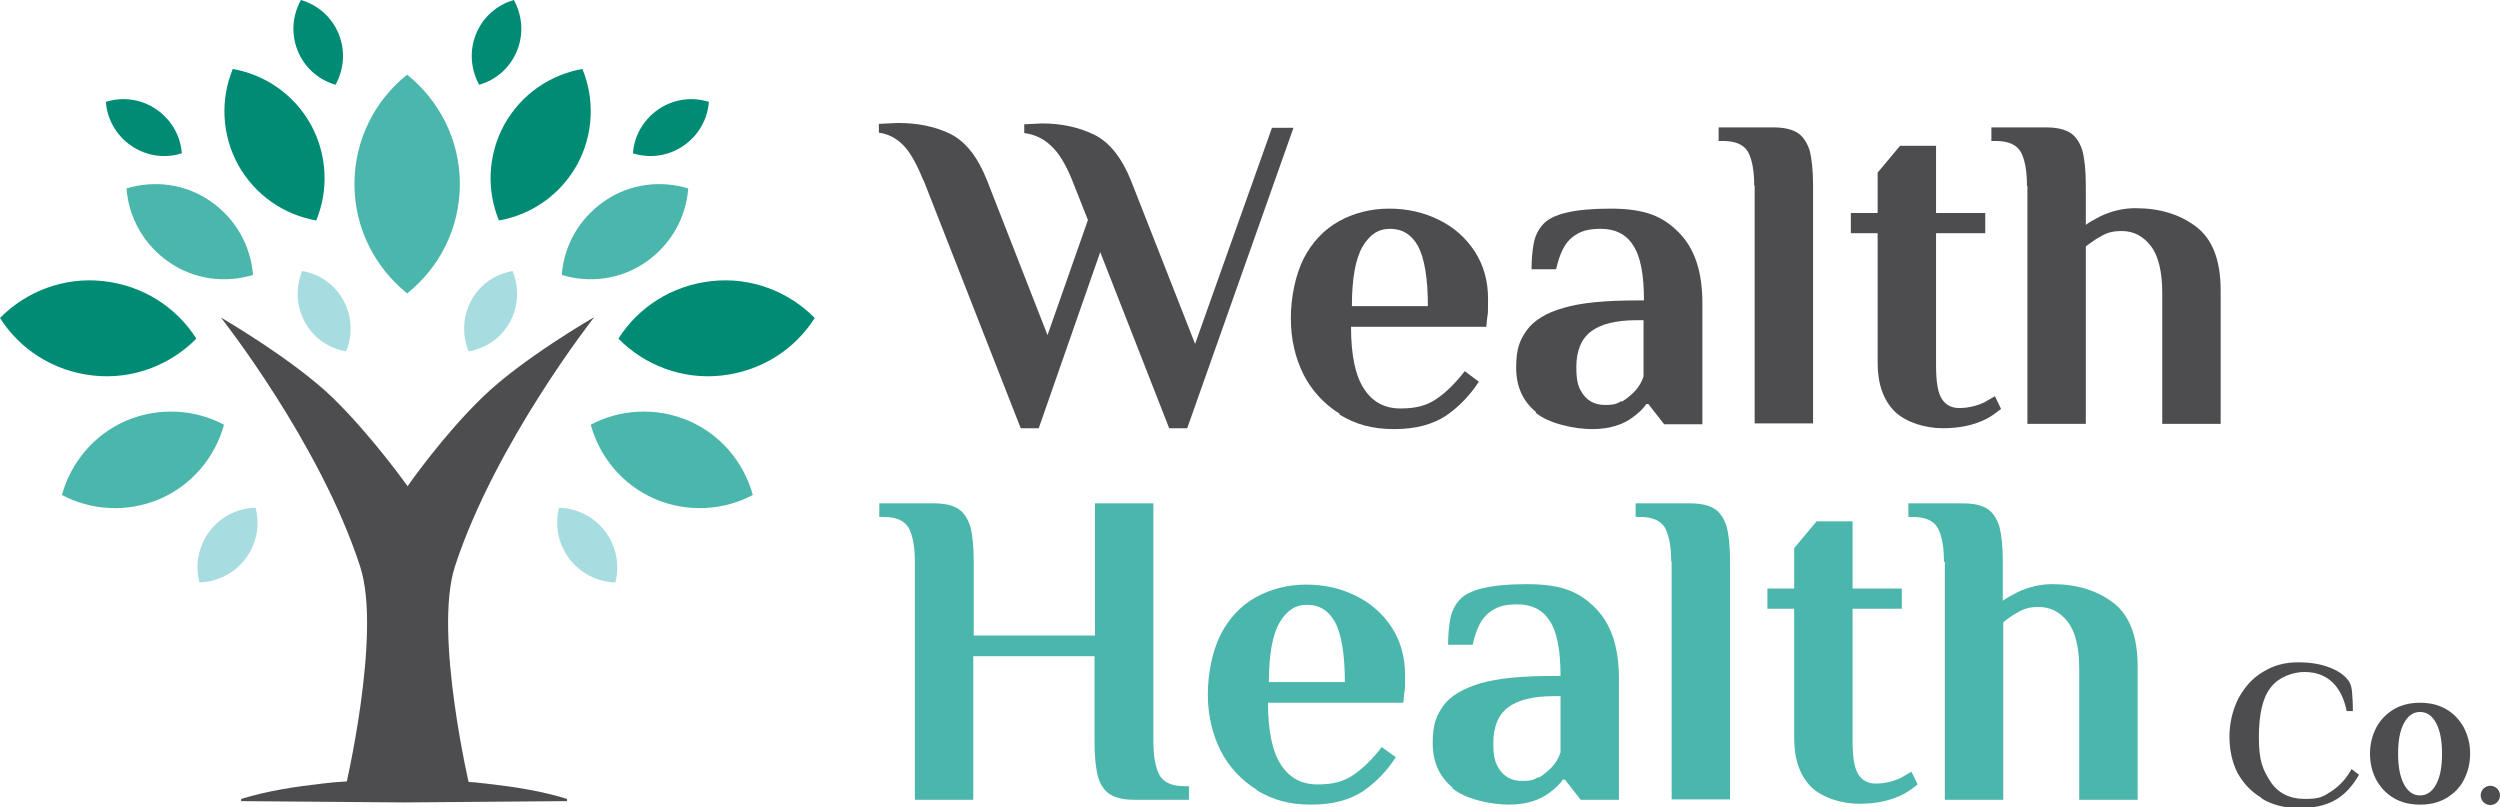
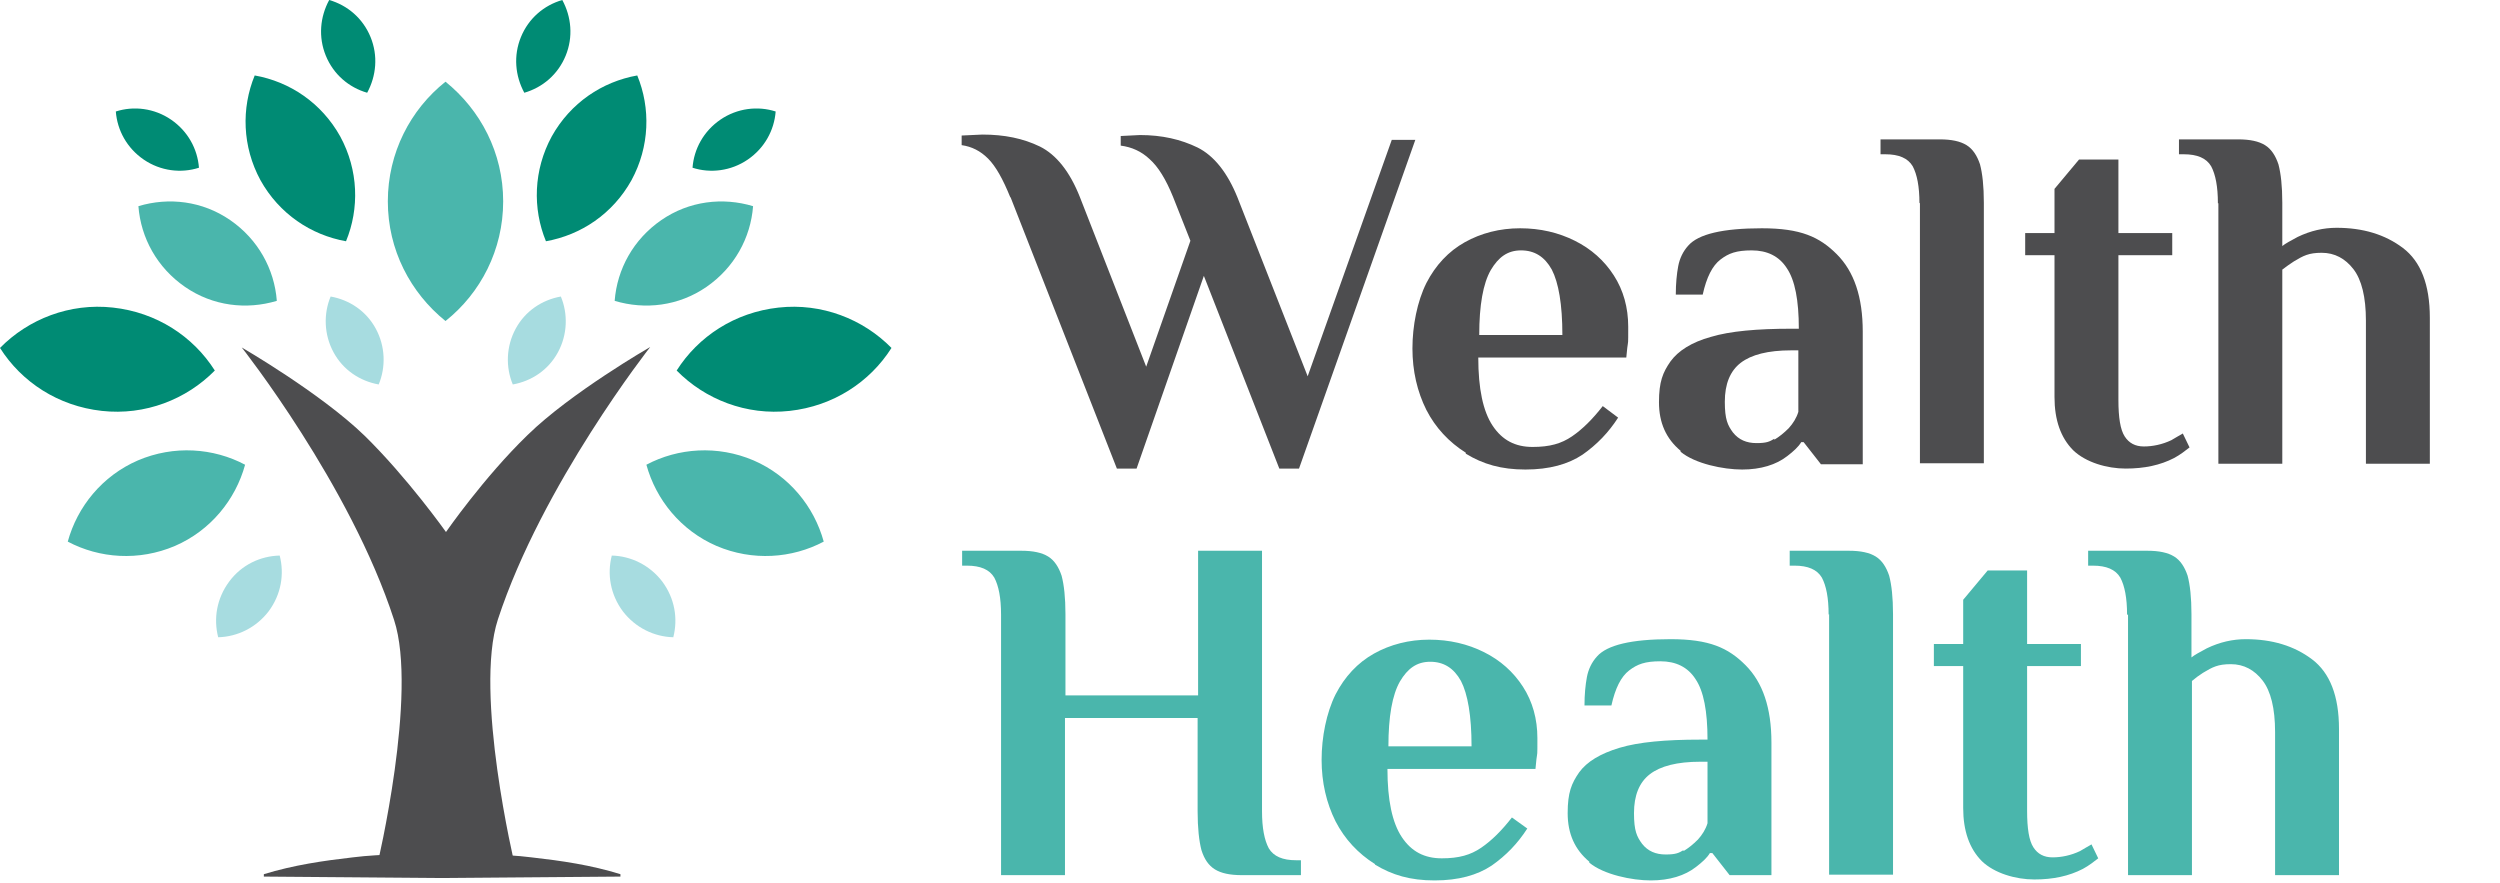
- <svg xmlns="http://www.w3.org/2000/svg" version="1.1" viewBox="0 0 569.2 183.7">
-   <defs>
-     <style>
+ <svg xmlns="http://www.w3.org/2000/svg" version="1.1" viewBox="0 0 520.2 183.7" id="svg35" width="520.2" height="183.7">
+   <defs id="defs1">
+     <style id="style1">
      .cls-1 {
        fill: #a7dce0;
      }

      .cls-2 {
        fill: #4ab6ac;
      }

      .cls-3 {
        fill: #4d4d4f;
      }

      .cls-4 {
        fill: #008b74;
      }
    </style>
  </defs>
-   <g>
+   <g id="g35">
    <g id="Layer_1">
-       <g>
-         <path class="cls-3" d="M210.2,41c-1.5-3.7-3-6.4-4.6-8-1.6-1.6-3.4-2.5-5.5-2.8v-2l4.3-.2c4.6,0,8.5.8,12,2.5,3.4,1.7,6.2,5.2,8.3,10.5l13.8,35.3,9.2-26.2-3.6-9.1c-1.5-3.7-3.1-6.3-4.9-7.9-1.7-1.6-3.7-2.5-6-2.8v-2l4-.2c4.6,0,8.5.9,12,2.6,3.4,1.7,6.2,5.2,8.3,10.4l14.6,37.2,17.5-49.2h4.9l-24.2,68.4h-4.1l-15.7-40.1-14,40.1h-4.1l-22.1-56.4h0Z" />
-         <path class="cls-3" d="M305,94.2c-3.5-2.2-6.3-5.2-8.2-8.9-1.9-3.8-2.9-8.1-2.9-12.8s1-9.8,2.9-13.6c1.9-3.7,4.6-6.6,8-8.5,3.4-1.9,7.3-2.9,11.5-2.9s8,.9,11.4,2.6c3.4,1.7,6.1,4.1,8.1,7.2,2,3.1,3,6.7,3,10.7s0,2.8-.2,4.4l-.2,2h-30.8c0,6.5,1,11.2,3,14.2,2,3,4.7,4.4,8.3,4.4s6-.7,8.2-2.2c2.2-1.5,4.3-3.6,6.4-6.3l3.2,2.4c-2,3.1-4.4,5.6-7.4,7.7-3,2-6.9,3.1-11.9,3.1s-8.8-1.1-12.4-3.3h0ZM325.1,69.7c0-6.4-.8-10.9-2.2-13.6-1.5-2.7-3.6-4-6.4-4s-4.7,1.4-6.3,4.1c-1.6,2.8-2.4,7.3-2.4,13.5h17.4Z" />
-         <path class="cls-3" d="M349.7,93.8c-3-2.5-4.5-5.8-4.5-10.1s.8-6.2,2.4-8.5c1.6-2.2,4.4-4,8.4-5.1,4-1.2,9.6-1.7,16.8-1.7h1.5c0-5.9-.8-10.1-2.5-12.6-1.6-2.5-4.1-3.7-7.3-3.7s-4.8.6-6.5,1.9c-1.7,1.3-2.9,3.7-3.7,7.3h-5.6c0-2.3.2-4.3.5-5.9.3-1.6,1-3.1,2.1-4.3,2.1-2.4,7.2-3.6,15.3-3.6s12,1.8,15.6,5.4c3.6,3.6,5.4,8.9,5.4,16.1v27.6h-8.7l-3.6-4.6h-.5c-.6,1-1.6,1.9-2.9,2.9-2.3,1.8-5.5,2.8-9.4,2.8s-9.8-1.2-12.8-3.7h0ZM369.2,91.5c1-.6,2-1.4,3-2.4.9-1,1.6-2.1,2-3.4v-12.8h-1.5c-4.8,0-8.3.9-10.5,2.6-2.2,1.7-3.3,4.4-3.3,8.1s.6,4.9,1.7,6.4c1.2,1.5,2.8,2.2,4.9,2.2s2.7-.3,3.7-.9h0Z" />
-         <path class="cls-3" d="M399.4,42.3c0-3.5-.5-6-1.4-7.7-1-1.7-2.9-2.5-5.7-2.5h-1v-3.1h12.3c2.5,0,4.3.4,5.6,1.2,1.3.8,2.2,2.2,2.8,4,.5,1.9.8,4.5.8,8v54.2h-13.3v-54.2h0Z" />
-         <path class="cls-3" d="M431.4,93.7c-2.6-2.6-3.9-6.3-3.9-11.1v-29.5h-6.1v-4.6h6.1v-9.2l5.1-6.1h8.2v15.3h11.2v4.6h-11.2v30.1c0,3.7.4,6.2,1.3,7.6.9,1.4,2.2,2.1,4,2.1s3.8-.4,5.7-1.3c.7-.4,1.5-.9,2.4-1.4l1.4,2.9c-.9.7-1.9,1.5-3.2,2.2-2.9,1.5-6.2,2.2-10.1,2.2s-8.3-1.3-10.9-3.8h0Z" />
-         <path class="cls-3" d="M461.5,42.3c0-3.5-.5-6-1.4-7.7-1-1.7-2.9-2.5-5.7-2.5h-1v-3.1h12.3c2.5,0,4.3.4,5.6,1.2,1.3.8,2.2,2.2,2.8,4,.5,1.9.8,4.5.8,8v9c.6-.5,1.7-1.1,3.2-1.9,2.7-1.3,5.4-1.9,8.1-1.9,5.5,0,10.1,1.4,13.8,4.2,3.7,2.8,5.6,7.6,5.6,14.5v30.4h-13.3v-29.8c0-4.9-.9-8.5-2.6-10.7s-3.9-3.4-6.6-3.4-3.8.6-5.8,1.8c-.8.5-1.6,1.1-2.4,1.7v40.4h-13.3v-54.2h0Z" />
-         <path class="cls-2" d="M208.3,127.9c0-3.5-.5-6-1.4-7.7-1-1.7-2.9-2.5-5.7-2.5h-1v-3.1h12.3c2.5,0,4.3.4,5.6,1.2,1.3.8,2.2,2.2,2.8,4,.5,1.9.8,4.5.8,8v16.9h27.6v-30.1h13.3v54.2c0,3.5.5,6,1.4,7.7,1,1.7,2.9,2.5,5.7,2.5h1v3.1h-12.3c-2.5,0-4.3-.4-5.6-1.2-1.3-.8-2.2-2.1-2.8-4-.5-1.9-.8-4.6-.8-8.1v-19.4h-27.6v32.7h-13.3v-54.2h0Z" />
-         <path class="cls-2" d="M286.1,179.8c-3.5-2.2-6.3-5.2-8.2-8.9-1.9-3.8-2.9-8.1-2.9-12.8s1-9.8,2.9-13.6c1.9-3.7,4.6-6.6,8-8.5,3.4-1.9,7.3-2.9,11.5-2.9s8,.9,11.4,2.6c3.4,1.7,6.1,4.1,8.1,7.2,2,3.1,3,6.7,3,10.7s0,2.8-.2,4.4l-.2,2h-30.8c0,6.5,1,11.2,3,14.2,2,3,4.7,4.4,8.3,4.4s6-.7,8.2-2.2c2.2-1.5,4.3-3.6,6.4-6.3l3.2,2.3c-2,3.1-4.4,5.6-7.4,7.7-3,2-6.9,3.1-11.9,3.1s-8.8-1.1-12.4-3.3h0ZM306.2,155.3c0-6.4-.8-10.9-2.2-13.6-1.5-2.7-3.6-4-6.4-4s-4.7,1.4-6.3,4.1c-1.6,2.8-2.4,7.3-2.4,13.5h17.4Z" />
-         <path class="cls-2" d="M330.7,179.3c-3-2.5-4.5-5.8-4.5-10.1s.8-6.2,2.4-8.5c1.6-2.2,4.4-3.9,8.4-5.1,4-1.2,9.6-1.7,16.8-1.7h1.5c0-5.9-.8-10.1-2.5-12.6-1.6-2.5-4.1-3.7-7.3-3.7s-4.8.6-6.5,1.9c-1.7,1.3-2.9,3.7-3.7,7.3h-5.6c0-2.3.2-4.3.5-5.9.3-1.6,1-3.1,2.1-4.3,2.1-2.4,7.2-3.6,15.3-3.6s12,1.8,15.6,5.4c3.6,3.6,5.4,8.9,5.4,16.1v27.6h-8.7l-3.6-4.6h-.5c-.6,1-1.6,1.9-2.9,2.9-2.3,1.8-5.5,2.8-9.4,2.8s-9.8-1.2-12.8-3.7h0ZM350.3,177.1c1-.6,2-1.4,3-2.4.9-1,1.6-2.1,2-3.4v-12.8h-1.5c-4.8,0-8.3.9-10.5,2.6-2.2,1.7-3.3,4.4-3.3,8.1s.6,4.9,1.7,6.4c1.2,1.5,2.8,2.2,4.9,2.2s2.7-.3,3.7-.9h0Z" />
-         <path class="cls-2" d="M380.5,127.9c0-3.5-.5-6-1.4-7.7-1-1.7-2.9-2.5-5.7-2.5h-1v-3.1h12.3c2.5,0,4.3.4,5.6,1.2,1.3.8,2.2,2.2,2.8,4,.5,1.9.8,4.5.8,8v54.2h-13.3v-54.2h0Z" />
-         <path class="cls-2" d="M412.4,179.2c-2.6-2.6-3.9-6.3-3.9-11.1v-29.5h-6.1v-4.6h6.1v-9.2l5.1-6.1h8.2v15.3h11.2v4.6h-11.2v30.1c0,3.7.4,6.2,1.3,7.6.9,1.4,2.2,2.1,4,2.1s3.8-.4,5.7-1.3c.7-.4,1.5-.9,2.4-1.4l1.4,2.9c-.9.7-1.9,1.5-3.2,2.2-2.9,1.5-6.2,2.2-10.1,2.2s-8.3-1.3-10.9-3.8h0Z" />
-         <path class="cls-2" d="M442.6,127.9c0-3.5-.5-6-1.4-7.7-1-1.7-2.9-2.5-5.7-2.5h-1v-3.1h12.3c2.5,0,4.3.4,5.6,1.2,1.3.8,2.2,2.2,2.8,4,.5,1.9.8,4.5.8,8v9c.6-.5,1.7-1.1,3.2-1.9,2.7-1.3,5.4-1.9,8.1-1.9,5.5,0,10.1,1.4,13.8,4.2,3.7,2.8,5.6,7.6,5.6,14.5v30.4h-13.3v-29.8c0-4.9-.9-8.5-2.6-10.7-1.7-2.2-3.9-3.4-6.6-3.4s-3.8.6-5.8,1.8c-.8.5-1.6,1.1-2.3,1.7v40.4h-13.3v-54.2h0Z" />
-         <path class="cls-3" d="M514.8,181.6c-2.3-1.4-4.1-3.3-5.4-5.7-1.2-2.4-1.8-5.2-1.8-8.2s.7-6,2-8.6c1.4-2.6,3.2-4.7,5.6-6.1,2.4-1.5,5-2.2,8-2.2s5.1.4,7,1.1c1.9.7,3.3,1.6,4.3,2.8.6.7.9,1.6,1,2.7.1,1.1.2,2.6.2,4.5h-1.4c-.6-2.9-1.7-5.1-3.3-6.6-1.6-1.5-3.7-2.3-6.3-2.3s-5.8,1.1-7.6,3.4c-1.9,2.3-2.8,6.1-2.8,11.5s.9,7.3,2.6,10c1.7,2.6,4.3,4,7.9,4s4.2-.6,6.1-1.8c1.8-1.2,3.3-2.8,4.5-5l1.7,1.3c-1.5,2.6-3.3,4.6-5.5,5.8-2.1,1.2-4.9,1.8-8.1,1.8s-6-.7-8.4-2.1h0Z" />
-         <path class="cls-3" d="M545,181.7c-1.7-1-3-2.4-4-4.2-.9-1.7-1.4-3.7-1.4-5.9s.5-4.1,1.4-5.9c.9-1.7,2.2-3.1,4-4.2,1.7-1,3.7-1.5,6-1.5s4.3.5,6,1.5c1.7,1,3,2.4,4,4.2.9,1.8,1.4,3.7,1.4,5.9s-.5,4.1-1.4,5.9c-.9,1.8-2.2,3.1-4,4.2-1.7,1-3.7,1.5-6,1.5s-4.3-.5-6-1.5h0ZM554.7,178.5c.9-1.7,1.3-4,1.3-6.9s-.4-5.1-1.3-6.9c-.9-1.7-2.1-2.6-3.7-2.6s-2.8.9-3.7,2.6c-.9,1.7-1.3,4-1.3,6.9s.4,5.1,1.3,6.9c.9,1.7,2.1,2.6,3.7,2.6s2.8-.9,3.7-2.6h0Z" />
-         <path class="cls-3" d="M569.2,181.1c0,1.2-1,2.2-2.2,2.2s-2.2-1-2.2-2.2,1-2.2,2.2-2.2,2.2,1,2.2,2.2h0Z" />
-         <path class="cls-2" d="M104.7,41.9c0-10.1-4.7-19-12-24.9-7.3,5.8-12,14.8-12,24.9s4.7,19,12,24.9c7.3-5.8,12-14.8,12-24.9h0Z" />
-         <path class="cls-4" d="M131.4,37.5c3.8-7,4-15,1.2-21.8-7.3,1.3-13.9,5.7-17.8,12.7-3.8,7-4,15-1.2,21.8,7.3-1.3,13.9-5.7,17.8-12.7h0Z" />
-         <path class="cls-1" d="M116.1,73.3c2-3.7,2.1-8,.6-11.6-3.9.7-7.4,3-9.4,6.7-2,3.7-2.1,8-.6,11.6,3.9-.7,7.4-3,9.4-6.7h0Z" />
-         <path class="cls-4" d="M117.7,11.6c1.6-3.9,1.2-8.1-.7-11.6-3.8,1.1-7,3.8-8.6,7.7-1.6,3.9-1.2,8.1.7,11.6,3.8-1.1,7-3.8,8.6-7.7h0Z" />
-         <path class="cls-4" d="M155.6,33.2c3.5-2.4,5.5-6.1,5.8-10-3.7-1.2-8-.7-11.5,1.7-3.5,2.4-5.5,6.1-5.8,10,3.7,1.2,8,.7,11.5-1.7h0Z" />
-         <path class="cls-2" d="M147,59.7c5.8-4,9.2-10.2,9.7-16.8-6.3-1.9-13.3-1.1-19.1,2.9-5.8,4-9.2,10.2-9.7,16.8,6.3,1.9,13.3,1.1,19.1-2.9h0Z" />
-         <path class="cls-4" d="M164.3,85.5c9.1-1,16.7-6,21.2-13.1-5.9-6-14.5-9.4-23.5-8.4-9.1,1-16.7,6-21.2,13.1,5.9,6,14.5,9.4,23.5,8.4h0Z" />
-         <path class="cls-2" d="M149.1,113.6c7.5,3.2,15.7,2.6,22.3-.9-2-7.3-7.2-13.7-14.6-16.9-7.5-3.2-15.7-2.6-22.3.9,2,7.3,7.2,13.7,14.6,16.9h0Z" />
-         <path class="cls-1" d="M129.6,127.2c2.6,3.4,6.5,5.3,10.5,5.4,1-3.9.3-8.1-2.3-11.6-2.6-3.4-6.5-5.3-10.5-5.4-1,3.9-.3,8.1,2.3,11.6h0Z" />
-         <path class="cls-4" d="M54.2,37.5c-3.8-7-4-15-1.2-21.8,7.3,1.3,13.9,5.7,17.8,12.7,3.8,7,4,15,1.2,21.8-7.3-1.3-13.9-5.7-17.8-12.7h0Z" />
-         <path class="cls-1" d="M69.4,73.3c-2-3.7-2.1-8-.6-11.6,3.9.7,7.4,3,9.4,6.7,2,3.7,2.1,8,.6,11.6-3.9-.7-7.4-3-9.4-6.7h0Z" />
-         <path class="cls-4" d="M67.8,11.6c-1.6-3.9-1.2-8.1.7-11.6,3.8,1.1,7,3.8,8.6,7.7,1.6,3.9,1.2,8.1-.7,11.6-3.8-1.1-7-3.8-8.6-7.7h0Z" />
-         <path class="cls-4" d="M29.9,33.2c-3.5-2.4-5.5-6.1-5.8-10,3.7-1.2,8-.7,11.5,1.7,3.5,2.4,5.5,6.1,5.8,10-3.7,1.2-8,.7-11.5-1.7h0Z" />
-         <path class="cls-2" d="M38.5,59.7c-5.8-4-9.2-10.2-9.7-16.8,6.3-1.9,13.3-1.1,19.1,2.9,5.8,4,9.2,10.2,9.7,16.8-6.3,1.9-13.3,1.1-19.1-2.9h0Z" />
-         <path class="cls-4" d="M21.2,85.5c-9.1-1-16.7-6-21.2-13.1,5.9-6,14.5-9.4,23.5-8.4,9.1,1,16.7,6,21.2,13.1-5.9,6-14.5,9.4-23.5,8.4h0Z" />
-         <path class="cls-2" d="M36.4,113.6c-7.5,3.2-15.7,2.6-22.3-.9,2-7.3,7.2-13.7,14.6-16.9,7.5-3.2,15.7-2.6,22.3.9-2,7.3-7.2,13.7-14.6,16.9h0Z" />
-         <path class="cls-1" d="M55.9,127.2c-2.6,3.4-6.5,5.3-10.5,5.4-1-3.9-.3-8.1,2.3-11.6s6.5-5.3,10.5-5.4c1,3.9.3,8.1-2.3,11.6h0Z" />
-         <path class="cls-3" d="M54.9,181.9c6.2-1.9,12.4-2.8,18.5-3.5,3.1-.4,6.2-.5,9.3-.7,3.1-.1,6.2-.2,9.3-.2,3.1,0,6.2.1,9.3.2,3.1.2,6.2.3,9.3.7,6.2.7,12.4,1.6,18.5,3.5v.5l-37.1.3-37.1-.3v-.5h0Z" />
-         <path class="cls-3" d="M107.1,179.9s-8.5-35.7-3.5-51c9.2-28.1,31.7-56.7,31.7-56.7,0,0-16.5,9.5-25.5,18.3-9.1,8.8-17,20.2-17,20.2,0,0-8-11.3-17-20.1-9.1-8.8-25.5-18.3-25.5-18.3,0,0,22.6,28.6,31.7,56.7,5,15.3-3.5,51-3.5,51" />
+       <g id="g34">
+         <path class="cls-3" d="m 210.2,41 c -1.5,-3.7 -3,-6.4 -4.6,-8 -1.6,-1.6 -3.4,-2.5 -5.5,-2.8 v -2 l 4.3,-0.2 c 4.6,0 8.5,0.8 12,2.5 3.4,1.7 6.2,5.2 8.3,10.5 l 13.8,35.3 9.2,-26.2 -3.6,-9.1 c -1.5,-3.7 -3.1,-6.3 -4.9,-7.9 -1.7,-1.6 -3.7,-2.5 -6,-2.8 v -2 l 4,-0.2 c 4.6,0 8.5,0.9 12,2.6 3.4,1.7 6.2,5.2 8.3,10.4 l 14.6,37.2 17.5,-49.2 h 4.9 l -24.2,68.4 h -4.1 l -15.7,-40.1 -14,40.1 h -4.1 L 210.3,41.1 v 0 z" id="path1" />
+         <path class="cls-3" d="m 305,94.2 c -3.5,-2.2 -6.3,-5.2 -8.2,-8.9 -1.9,-3.8 -2.9,-8.1 -2.9,-12.8 0,-4.7 1,-9.8 2.9,-13.6 1.9,-3.7 4.6,-6.6 8,-8.5 3.4,-1.9 7.3,-2.9 11.5,-2.9 4.2,0 8,0.9 11.4,2.6 3.4,1.7 6.1,4.1 8.1,7.2 2,3.1 3,6.7 3,10.7 0,4 0,2.8 -0.2,4.4 l -0.2,2 h -30.8 c 0,6.5 1,11.2 3,14.2 2,3 4.7,4.4 8.3,4.4 3.6,0 6,-0.7 8.2,-2.2 2.2,-1.5 4.3,-3.6 6.4,-6.3 l 3.2,2.4 c -2,3.1 -4.4,5.6 -7.4,7.7 -3,2 -6.9,3.1 -11.9,3.1 -5,0 -8.8,-1.1 -12.4,-3.3 v 0 z m 20.1,-24.5 c 0,-6.4 -0.8,-10.9 -2.2,-13.6 -1.5,-2.7 -3.6,-4 -6.4,-4 -2.8,0 -4.7,1.4 -6.3,4.1 -1.6,2.8 -2.4,7.3 -2.4,13.5 h 17.4 z" id="path2" />
+         <path class="cls-3" d="m 349.7,93.8 c -3,-2.5 -4.5,-5.8 -4.5,-10.1 0,-4.3 0.8,-6.2 2.4,-8.5 1.6,-2.2 4.4,-4 8.4,-5.1 4,-1.2 9.6,-1.7 16.8,-1.7 h 1.5 c 0,-5.9 -0.8,-10.1 -2.5,-12.6 -1.6,-2.5 -4.1,-3.7 -7.3,-3.7 -3.2,0 -4.8,0.6 -6.5,1.9 -1.7,1.3 -2.9,3.7 -3.7,7.3 h -5.6 c 0,-2.3 0.2,-4.3 0.5,-5.9 0.3,-1.6 1,-3.1 2.1,-4.3 2.1,-2.4 7.2,-3.6 15.3,-3.6 8.1,0 12,1.8 15.6,5.4 3.6,3.6 5.4,8.9 5.4,16.1 v 27.6 h -8.7 L 375.3,92 h -0.5 c -0.6,1 -1.6,1.9 -2.9,2.9 -2.3,1.8 -5.5,2.8 -9.4,2.8 -3.9,0 -9.8,-1.2 -12.8,-3.7 v 0 z m 19.5,-2.3 c 1,-0.6 2,-1.4 3,-2.4 0.9,-1 1.6,-2.1 2,-3.4 V 72.9 h -1.5 c -4.8,0 -8.3,0.9 -10.5,2.6 -2.2,1.7 -3.3,4.4 -3.3,8.1 0,3.7 0.6,4.9 1.7,6.4 1.2,1.5 2.8,2.2 4.9,2.2 2.1,0 2.7,-0.3 3.7,-0.9 v 0 z" id="path3" />
+         <path class="cls-3" d="m 399.4,42.3 c 0,-3.5 -0.5,-6 -1.4,-7.7 -1,-1.7 -2.9,-2.5 -5.7,-2.5 h -1 V 29 h 12.3 c 2.5,0 4.3,0.4 5.6,1.2 1.3,0.8 2.2,2.2 2.8,4 0.5,1.9 0.8,4.5 0.8,8 v 54.2 h -13.3 v -54.2 0 z" id="path4" />
+         <path class="cls-3" d="m 431.4,93.7 c -2.6,-2.6 -3.9,-6.3 -3.9,-11.1 V 53.1 h -6.1 v -4.6 h 6.1 v -9.2 l 5.1,-6.1 h 8.2 V 48.5 H 452 v 4.6 h -11.2 v 30.1 c 0,3.7 0.4,6.2 1.3,7.6 0.9,1.4 2.2,2.1 4,2.1 1.8,0 3.8,-0.4 5.7,-1.3 0.7,-0.4 1.5,-0.9 2.4,-1.4 l 1.4,2.9 c -0.9,0.7 -1.9,1.5 -3.2,2.2 -2.9,1.5 -6.2,2.2 -10.1,2.2 -3.9,0 -8.3,-1.3 -10.9,-3.8 z" id="path5" />
+         <path class="cls-3" d="m 461.5,42.3 c 0,-3.5 -0.5,-6 -1.4,-7.7 -1,-1.7 -2.9,-2.5 -5.7,-2.5 h -1 V 29 h 12.3 c 2.5,0 4.3,0.4 5.6,1.2 1.3,0.8 2.2,2.2 2.8,4 0.5,1.9 0.8,4.5 0.8,8 v 9 c 0.6,-0.5 1.7,-1.1 3.2,-1.9 2.7,-1.3 5.4,-1.9 8.1,-1.9 5.5,0 10.1,1.4 13.8,4.2 3.7,2.8 5.6,7.6 5.6,14.5 V 96.5 H 492.3 V 66.7 c 0,-4.9 -0.9,-8.5 -2.6,-10.7 -1.7,-2.2 -3.9,-3.4 -6.6,-3.4 -2.7,0 -3.8,0.6 -5.8,1.8 -0.8,0.5 -1.6,1.1 -2.4,1.7 v 40.4 h -13.3 v -54.2 0 z" id="path6" />
+         <path class="cls-2" d="m 208.3,127.9 c 0,-3.5 -0.5,-6 -1.4,-7.7 -1,-1.7 -2.9,-2.5 -5.7,-2.5 h -1 v -3.1 h 12.3 c 2.5,0 4.3,0.4 5.6,1.2 1.3,0.8 2.2,2.2 2.8,4 0.5,1.9 0.8,4.5 0.8,8 v 16.9 h 27.6 v -30.1 h 13.3 v 54.2 c 0,3.5 0.5,6 1.4,7.7 1,1.7 2.9,2.5 5.7,2.5 h 1 v 3.1 h -12.3 c -2.5,0 -4.3,-0.4 -5.6,-1.2 -1.3,-0.8 -2.2,-2.1 -2.8,-4 -0.5,-1.9 -0.8,-4.6 -0.8,-8.1 v -19.4 h -27.6 v 32.7 h -13.3 z" id="path7" />
+         <path class="cls-2" d="m 286.1,179.8 c -3.5,-2.2 -6.3,-5.2 -8.2,-8.9 -1.9,-3.8 -2.9,-8.1 -2.9,-12.8 0,-4.7 1,-9.8 2.9,-13.6 1.9,-3.7 4.6,-6.6 8,-8.5 3.4,-1.9 7.3,-2.9 11.5,-2.9 4.2,0 8,0.9 11.4,2.6 3.4,1.7 6.1,4.1 8.1,7.2 2,3.1 3,6.7 3,10.7 0,4 0,2.8 -0.2,4.4 l -0.2,2 h -30.8 c 0,6.5 1,11.2 3,14.2 2,3 4.7,4.4 8.3,4.4 3.6,0 6,-0.7 8.2,-2.2 2.2,-1.5 4.3,-3.6 6.4,-6.3 l 3.2,2.3 c -2,3.1 -4.4,5.6 -7.4,7.7 -3,2 -6.9,3.1 -11.9,3.1 -5,0 -8.8,-1.1 -12.4,-3.3 v 0 z m 20.1,-24.5 c 0,-6.4 -0.8,-10.9 -2.2,-13.6 -1.5,-2.7 -3.6,-4 -6.4,-4 -2.8,0 -4.7,1.4 -6.3,4.1 -1.6,2.8 -2.4,7.3 -2.4,13.5 h 17.4 z" id="path8" />
+         <path class="cls-2" d="m 330.7,179.3 c -3,-2.5 -4.5,-5.8 -4.5,-10.1 0,-4.3 0.8,-6.2 2.4,-8.5 1.6,-2.2 4.4,-3.9 8.4,-5.1 4,-1.2 9.6,-1.7 16.8,-1.7 h 1.5 c 0,-5.9 -0.8,-10.1 -2.5,-12.6 -1.6,-2.5 -4.1,-3.7 -7.3,-3.7 -3.2,0 -4.8,0.6 -6.5,1.9 -1.7,1.3 -2.9,3.7 -3.7,7.3 h -5.6 c 0,-2.3 0.2,-4.3 0.5,-5.9 0.3,-1.6 1,-3.1 2.1,-4.3 2.1,-2.4 7.2,-3.6 15.3,-3.6 8.1,0 12,1.8 15.6,5.4 3.6,3.6 5.4,8.9 5.4,16.1 v 27.6 h -8.7 l -3.6,-4.6 h -0.5 c -0.6,1 -1.6,1.9 -2.9,2.9 -2.3,1.8 -5.5,2.8 -9.4,2.8 -3.9,0 -9.8,-1.2 -12.8,-3.7 v 0 z m 19.6,-2.2 c 1,-0.6 2,-1.4 3,-2.4 0.9,-1 1.6,-2.1 2,-3.4 v -12.8 h -1.5 c -4.8,0 -8.3,0.9 -10.5,2.6 -2.2,1.7 -3.3,4.4 -3.3,8.1 0,3.7 0.6,4.9 1.7,6.4 1.2,1.5 2.8,2.2 4.9,2.2 2.1,0 2.7,-0.3 3.7,-0.9 v 0 z" id="path9" />
+         <path class="cls-2" d="m 380.5,127.9 c 0,-3.5 -0.5,-6 -1.4,-7.7 -1,-1.7 -2.9,-2.5 -5.7,-2.5 h -1 v -3.1 h 12.3 c 2.5,0 4.3,0.4 5.6,1.2 1.3,0.8 2.2,2.2 2.8,4 0.5,1.9 0.8,4.5 0.8,8 V 182 h -13.3 v -54.2 0 z" id="path10" />
+         <path class="cls-2" d="m 412.4,179.2 c -2.6,-2.6 -3.9,-6.3 -3.9,-11.1 v -29.5 h -6.1 V 134 h 6.1 v -9.2 l 5.1,-6.1 h 8.2 V 134 H 433 v 4.6 h -11.2 v 30.1 c 0,3.7 0.4,6.2 1.3,7.6 0.9,1.4 2.2,2.1 4,2.1 1.8,0 3.8,-0.4 5.7,-1.3 0.7,-0.4 1.5,-0.9 2.4,-1.4 l 1.4,2.9 c -0.9,0.7 -1.9,1.5 -3.2,2.2 -2.9,1.5 -6.2,2.2 -10.1,2.2 -3.9,0 -8.3,-1.3 -10.9,-3.8 z" id="path11" />
+         <path class="cls-2" d="m 442.6,127.9 c 0,-3.5 -0.5,-6 -1.4,-7.7 -1,-1.7 -2.9,-2.5 -5.7,-2.5 h -1 v -3.1 h 12.3 c 2.5,0 4.3,0.4 5.6,1.2 1.3,0.8 2.2,2.2 2.8,4 0.5,1.9 0.8,4.5 0.8,8 v 9 c 0.6,-0.5 1.7,-1.1 3.2,-1.9 2.7,-1.3 5.4,-1.9 8.1,-1.9 5.5,0 10.1,1.4 13.8,4.2 3.7,2.8 5.6,7.6 5.6,14.5 v 30.4 h -13.3 v -29.8 c 0,-4.9 -0.9,-8.5 -2.6,-10.7 -1.7,-2.2 -3.9,-3.4 -6.6,-3.4 -2.7,0 -3.8,0.6 -5.8,1.8 -0.8,0.5 -1.6,1.1 -2.3,1.7 v 40.4 h -13.3 v -54.2 0 z" id="path12" />
+         <path class="cls-2" d="m 104.7,41.9 c 0,-10.1 -4.7,-19 -12,-24.9 -7.3,5.8 -12,14.8 -12,24.9 0,10.1 4.7,19 12,24.9 7.3,-5.8 12,-14.8 12,-24.9 z" id="path16" />
+         <path class="cls-4" d="m 131.4,37.5 c 3.8,-7 4,-15 1.2,-21.8 -7.3,1.3 -13.9,5.7 -17.8,12.7 -3.8,7 -4,15 -1.2,21.8 7.3,-1.3 13.9,-5.7 17.8,-12.7 z" id="path17" />
+         <path class="cls-1" d="m 116.1,73.3 c 2,-3.7 2.1,-8 0.6,-11.6 -3.9,0.7 -7.4,3 -9.4,6.7 -2,3.7 -2.1,8 -0.6,11.6 3.9,-0.7 7.4,-3 9.4,-6.7 z" id="path18" />
+         <path class="cls-4" d="M 117.7,11.6 C 119.3,7.7 118.9,3.5 117,0 c -3.8,1.1 -7,3.8 -8.6,7.7 -1.6,3.9 -1.2,8.1 0.7,11.6 3.8,-1.1 7,-3.8 8.6,-7.7 z" id="path19" />
+         <path class="cls-4" d="m 155.6,33.2 c 3.5,-2.4 5.5,-6.1 5.8,-10 -3.7,-1.2 -8,-0.7 -11.5,1.7 -3.5,2.4 -5.5,6.1 -5.8,10 3.7,1.2 8,0.7 11.5,-1.7 z" id="path20" />
+         <path class="cls-2" d="m 147,59.7 c 5.8,-4 9.2,-10.2 9.7,-16.8 -6.3,-1.9 -13.3,-1.1 -19.1,2.9 -5.8,4 -9.2,10.2 -9.7,16.8 6.3,1.9 13.3,1.1 19.1,-2.9 z" id="path21" />
+         <path class="cls-4" d="m 164.3,85.5 c 9.1,-1 16.7,-6 21.2,-13.1 C 179.6,66.4 171,63 162,64 c -9.1,1 -16.7,6 -21.2,13.1 5.9,6 14.5,9.4 23.5,8.4 z" id="path22" />
+         <path class="cls-2" d="m 149.1,113.6 c 7.5,3.2 15.7,2.6 22.3,-0.9 -2,-7.3 -7.2,-13.7 -14.6,-16.9 -7.5,-3.2 -15.7,-2.6 -22.3,0.9 2,7.3 7.2,13.7 14.6,16.9 z" id="path23" />
+         <path class="cls-1" d="m 129.6,127.2 c 2.6,3.4 6.5,5.3 10.5,5.4 1,-3.9 0.3,-8.1 -2.3,-11.6 -2.6,-3.4 -6.5,-5.3 -10.5,-5.4 -1,3.9 -0.3,8.1 2.3,11.6 z" id="path24" />
+         <path class="cls-4" d="m 54.2,37.5 c -3.8,-7 -4,-15 -1.2,-21.8 7.3,1.3 13.9,5.7 17.8,12.7 3.8,7 4,15 1.2,21.8 C 64.7,48.9 58.1,44.5 54.2,37.5 Z" id="path25" />
+         <path class="cls-1" d="m 69.4,73.3 c -2,-3.7 -2.1,-8 -0.6,-11.6 3.9,0.7 7.4,3 9.4,6.7 2,3.7 2.1,8 0.6,11.6 -3.9,-0.7 -7.4,-3 -9.4,-6.7 z" id="path26" />
+         <path class="cls-4" d="M 67.8,11.6 C 66.2,7.7 66.6,3.5 68.5,0 c 3.8,1.1 7,3.8 8.6,7.7 1.6,3.9 1.2,8.1 -0.7,11.6 -3.8,-1.1 -7,-3.8 -8.6,-7.7 z" id="path27" />
+         <path class="cls-4" d="m 29.9,33.2 c -3.5,-2.4 -5.5,-6.1 -5.8,-10 3.7,-1.2 8,-0.7 11.5,1.7 3.5,2.4 5.5,6.1 5.8,10 -3.7,1.2 -8,0.7 -11.5,-1.7 z" id="path28" />
+         <path class="cls-2" d="m 38.5,59.7 c -5.8,-4 -9.2,-10.2 -9.7,-16.8 6.3,-1.9 13.3,-1.1 19.1,2.9 5.8,4 9.2,10.2 9.7,16.8 -6.3,1.9 -13.3,1.1 -19.1,-2.9 z" id="path29" />
+         <path class="cls-4" d="M 21.2,85.5 C 12.1,84.5 4.5,79.5 0,72.4 5.9,66.4 14.5,63 23.5,64 c 9.1,1 16.7,6 21.2,13.1 -5.9,6 -14.5,9.4 -23.5,8.4 z" id="path30" />
+         <path class="cls-2" d="m 36.4,113.6 c -7.5,3.2 -15.7,2.6 -22.3,-0.9 2,-7.3 7.2,-13.7 14.6,-16.9 7.5,-3.2 15.7,-2.6 22.3,0.9 -2,7.3 -7.2,13.7 -14.6,16.9 z" id="path31" />
+         <path class="cls-1" d="m 55.9,127.2 c -2.6,3.4 -6.5,5.3 -10.5,5.4 -1,-3.9 -0.3,-8.1 2.3,-11.6 2.6,-3.5 6.5,-5.3 10.5,-5.4 1,3.9 0.3,8.1 -2.3,11.6 z" id="path32" />
+         <path class="cls-3" d="m 54.9,181.9 c 6.2,-1.9 12.4,-2.8 18.5,-3.5 3.1,-0.4 6.2,-0.5 9.3,-0.7 3.1,-0.1 6.2,-0.2 9.3,-0.2 3.1,0 6.2,0.1 9.3,0.2 3.1,0.2 6.2,0.3 9.3,0.7 6.2,0.7 12.4,1.6 18.5,3.5 v 0.5 L 92,182.7 54.9,182.4 Z" id="path33" />
+         <path class="cls-3" d="m 107.1,179.9 c 0,0 -8.5,-35.7 -3.5,-51 9.2,-28.1 31.7,-56.7 31.7,-56.7 0,0 -16.5,9.5 -25.5,18.3 -9.1,8.8 -17,20.2 -17,20.2 0,0 -8,-11.3 -17,-20.1 -9.1,-8.8 -25.5,-18.3 -25.5,-18.3 0,0 22.6,28.6 31.7,56.7 5,15.3 -3.5,51 -3.5,51" id="path34" />
      </g>
    </g>
  </g>
</svg>
